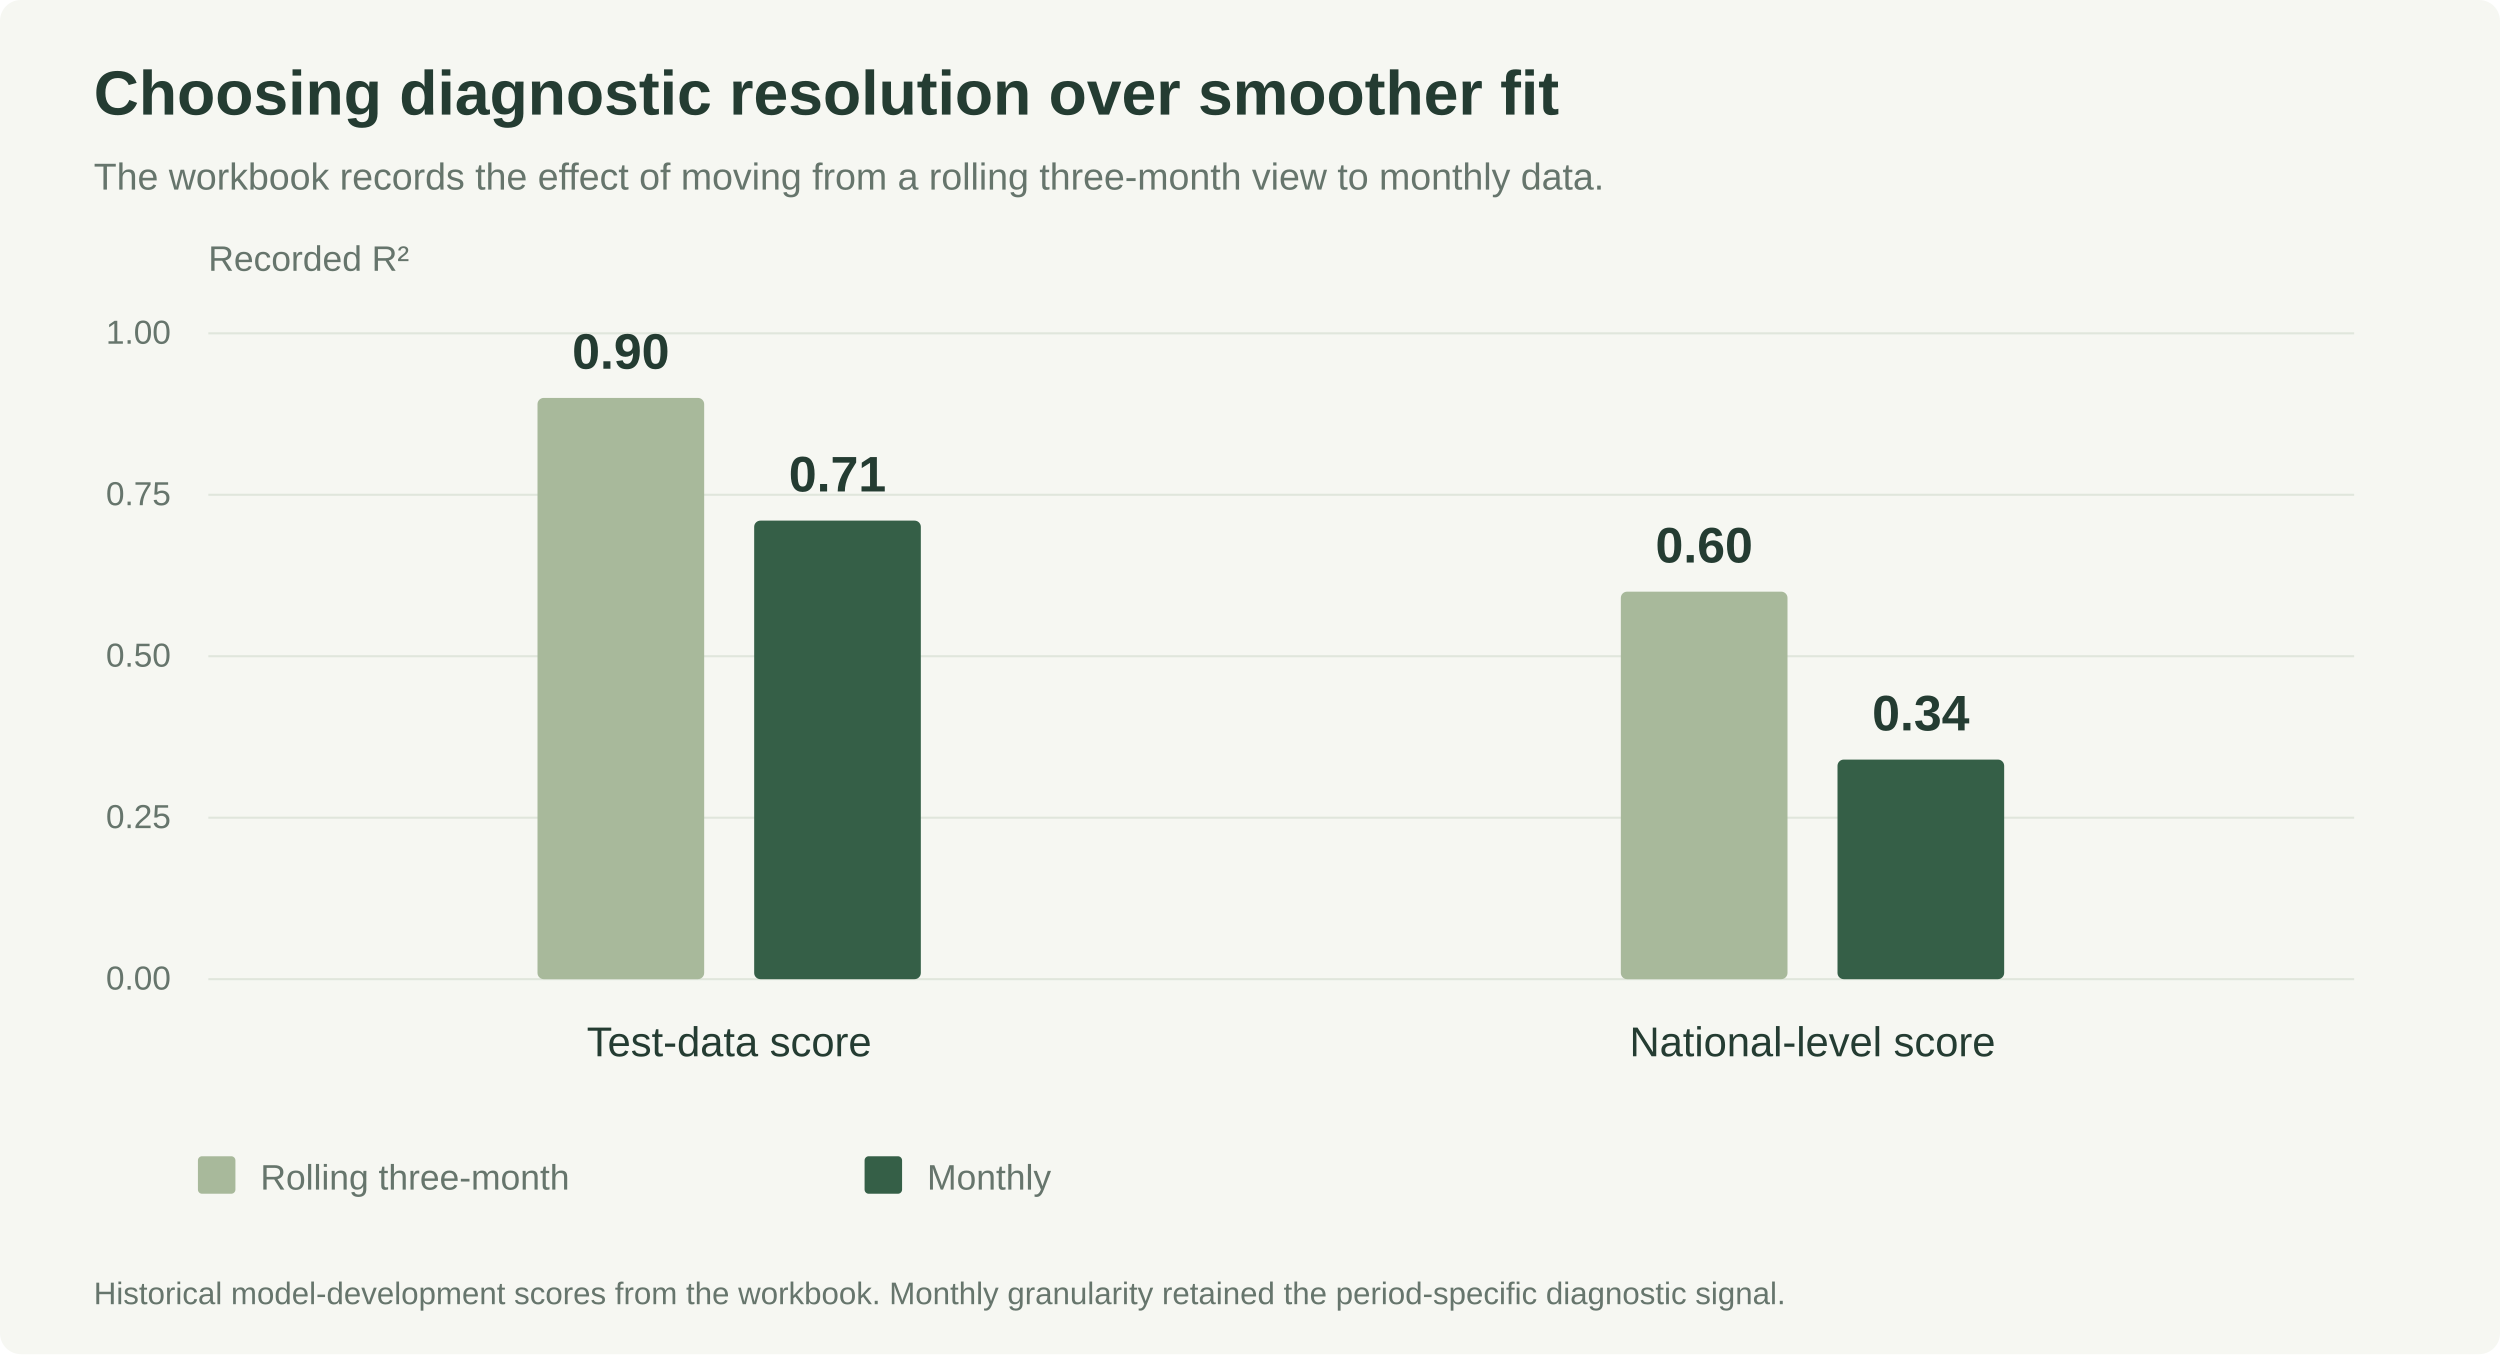
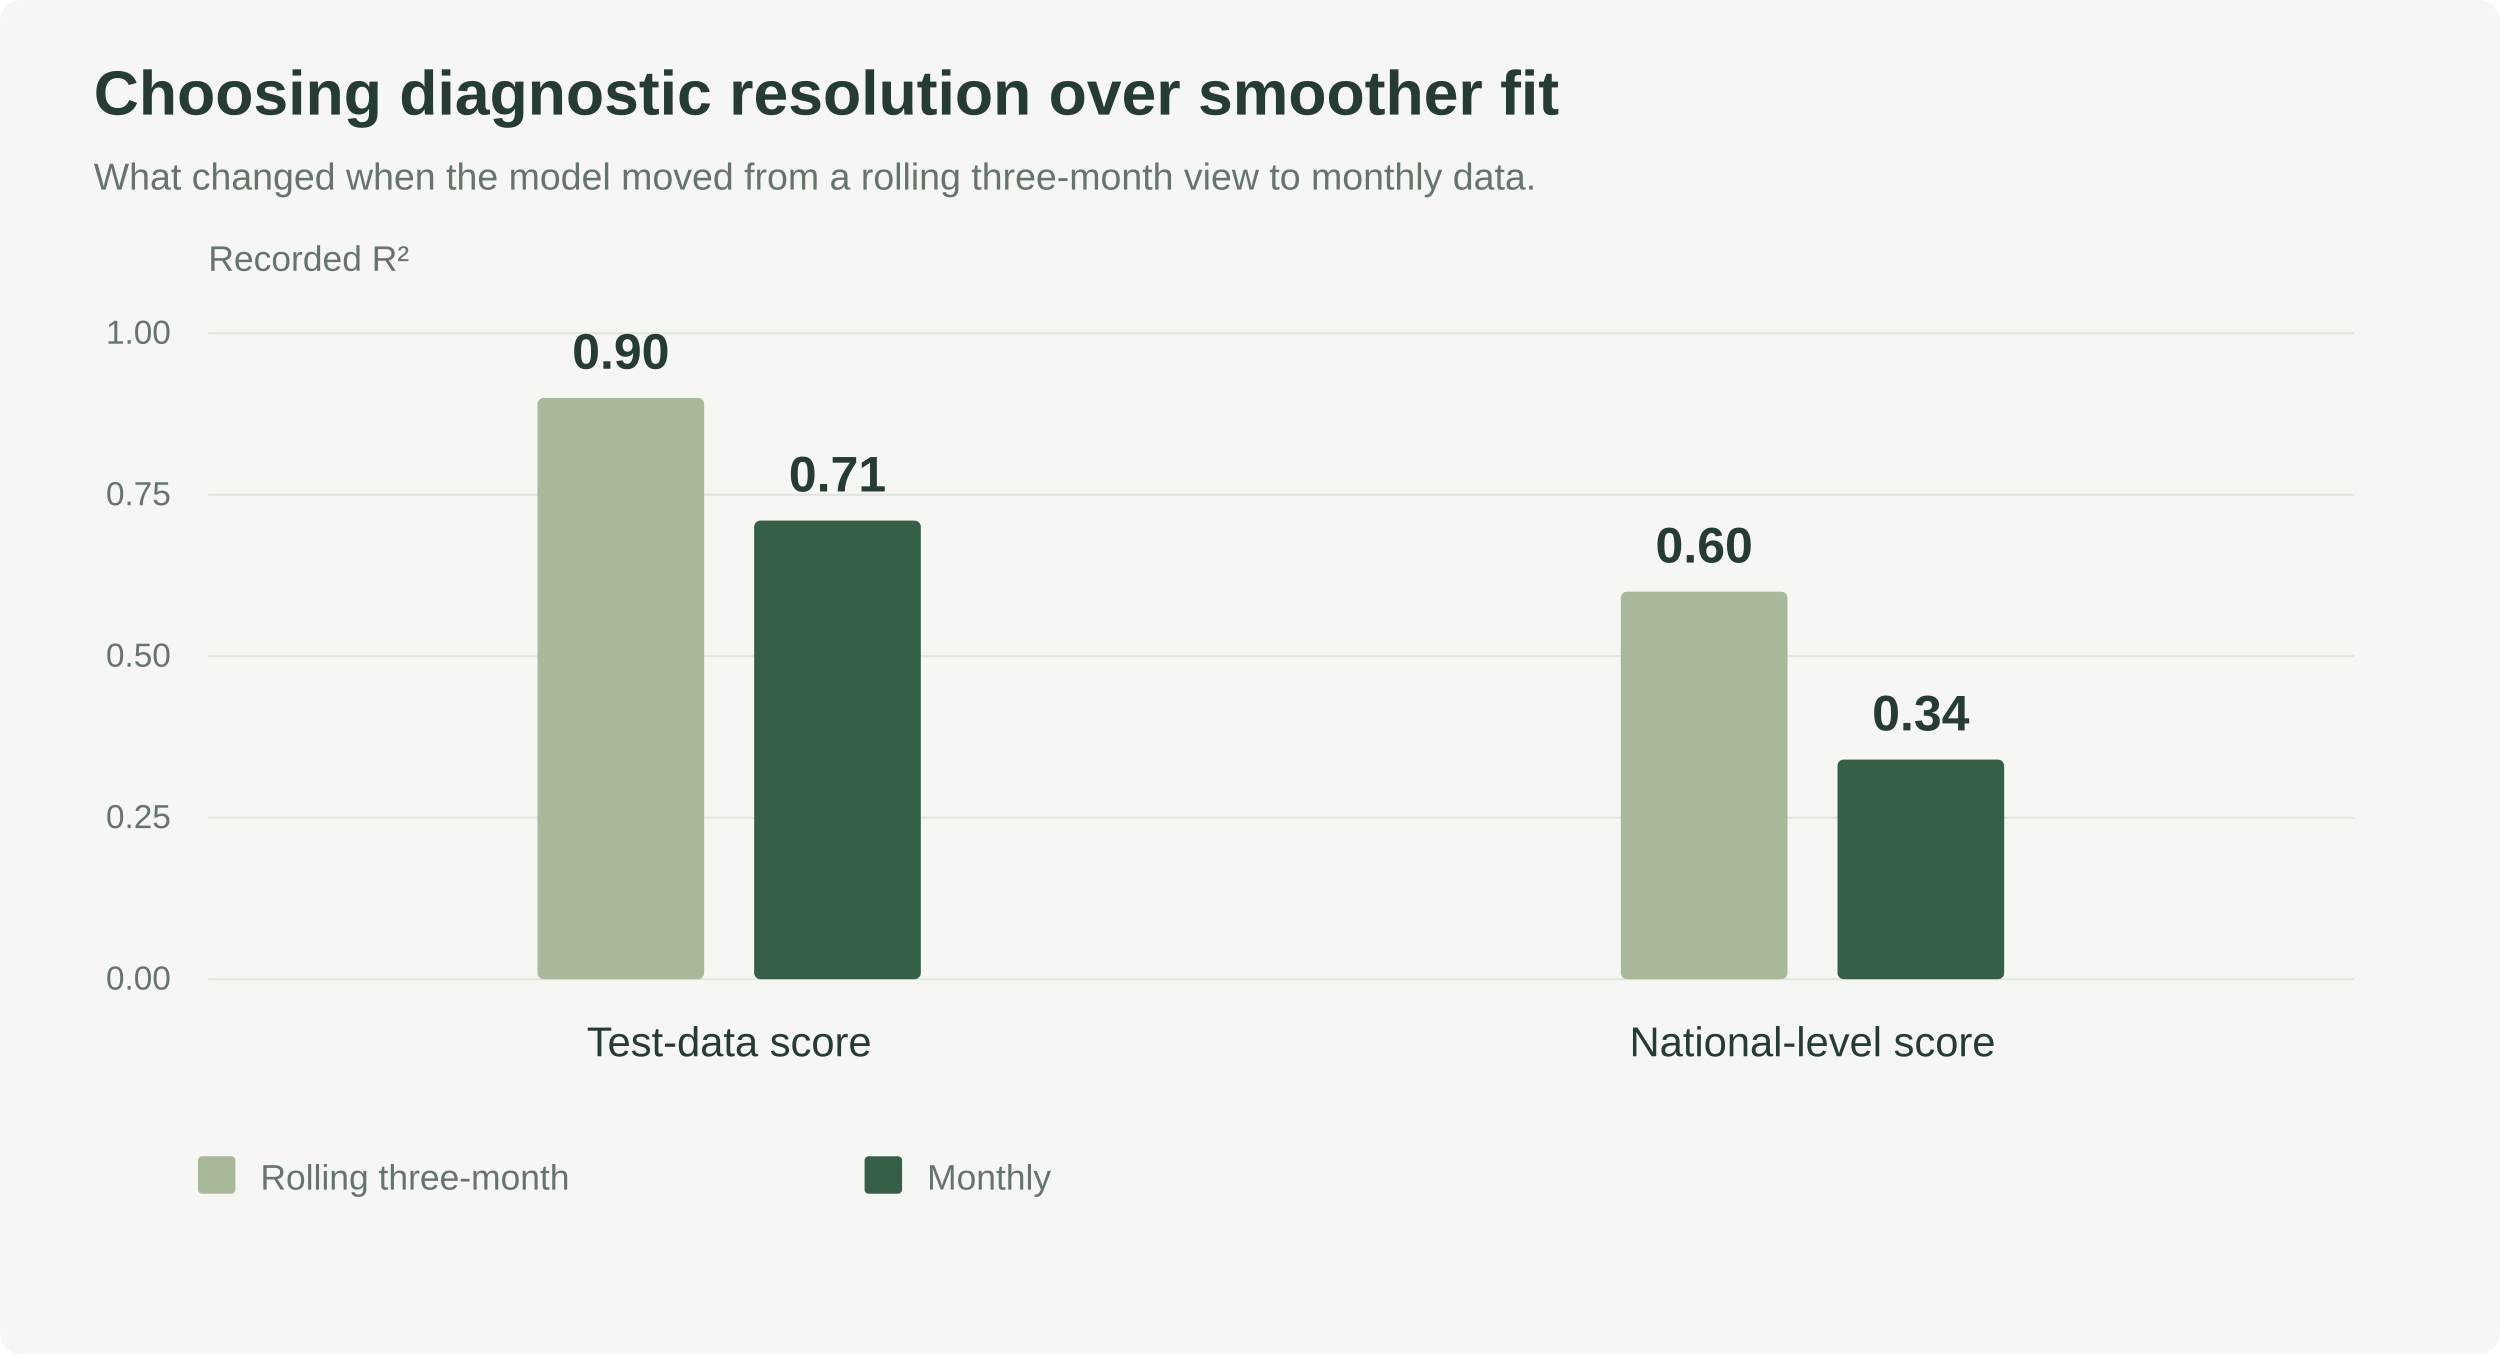
<svg xmlns="http://www.w3.org/2000/svg" viewBox="0 0 1200 650" role="img" aria-labelledby="chart-title chart-desc">
  <rect width="1200" height="650" fill="#f6f7f2" rx="10" />
  <g font-family="Arial,sans-serif">
    <text x="45.00" y="55.00" font-size="30" fill="#243c32" text-anchor="start" font-weight="600">Choosing diagnostic resolution over smoother fit</text>
-     <text x="45.00" y="91.00" font-size="18" fill="#66756c" text-anchor="start" font-weight="400">The workbook records the effect of moving from a rolling three-month view to monthly data.</text>
+     <text x="45.00" y="91.00" font-size="18" fill="#66756c" text-anchor="start" font-weight="400">What changed when the model moved from a rolling three-month view to monthly data.</text>
    <line x1="100.00" y1="470.00" x2="1130.00" y2="470.00" stroke="#e0e6dc" stroke-width="1" />
    <text x="82.00" y="475.00" font-size="16" fill="#66756c" text-anchor="end" font-weight="400">0.00</text>
    <line x1="100.00" y1="392.50" x2="1130.00" y2="392.50" stroke="#e0e6dc" stroke-width="1" />
    <text x="82.00" y="397.50" font-size="16" fill="#66756c" text-anchor="end" font-weight="400">0.25</text>
    <line x1="100.00" y1="315.00" x2="1130.00" y2="315.00" stroke="#e0e6dc" stroke-width="1" />
    <text x="82.00" y="320.00" font-size="16" fill="#66756c" text-anchor="end" font-weight="400">0.50</text>
    <line x1="100.00" y1="237.50" x2="1130.00" y2="237.50" stroke="#e0e6dc" stroke-width="1" />
    <text x="82.00" y="242.50" font-size="16" fill="#66756c" text-anchor="end" font-weight="400">0.75</text>
    <line x1="100.00" y1="160.00" x2="1130.00" y2="160.00" stroke="#e0e6dc" stroke-width="1" />
    <text x="82.00" y="165.00" font-size="16" fill="#66756c" text-anchor="end" font-weight="400">1.00</text>
    <text x="100.00" y="130.00" font-size="17" fill="#66756c" text-anchor="start" font-weight="400">Recorded R²</text>
    <rect x="258.00" y="191.00" width="80.00" height="279.00" fill="#a8b99b" rx="3" />
    <text x="298.00" y="177.00" font-size="24" fill="#243c32" text-anchor="middle" font-weight="600">0.90</text>
    <rect x="362.00" y="249.90" width="80.00" height="220.10" fill="#355f47" rx="3" />
    <text x="402.00" y="235.90" font-size="24" fill="#243c32" text-anchor="middle" font-weight="600">0.71</text>
    <text x="350.00" y="507.00" font-size="20" fill="#243c32" text-anchor="middle" font-weight="400">Test-data score</text>
    <rect x="778.00" y="284.00" width="80.00" height="186.00" fill="#a8b99b" rx="3" />
    <text x="818.00" y="270.00" font-size="24" fill="#243c32" text-anchor="middle" font-weight="600">0.60</text>
    <rect x="882.00" y="364.60" width="80.00" height="105.40" fill="#355f47" rx="3" />
    <text x="922.00" y="350.60" font-size="24" fill="#243c32" text-anchor="middle" font-weight="600">0.34</text>
    <text x="870.00" y="507.00" font-size="20" fill="#243c32" text-anchor="middle" font-weight="400">National-level score</text>
    <rect x="95.00" y="555.00" width="18.00" height="18.00" fill="#a8b99b" rx="2" />
    <text x="125.00" y="571.00" font-size="17" fill="#66756c" text-anchor="start" font-weight="400">Rolling three-month</text>
    <rect x="415.00" y="555.00" width="18.00" height="18.00" fill="#355f47" rx="2" />
    <text x="445.00" y="571.00" font-size="17" fill="#66756c" text-anchor="start" font-weight="400">Monthly</text>
-     <text x="45.00" y="626.00" font-size="15" fill="#66756c" text-anchor="start" font-weight="400">Historical model-development scores from the workbook. Monthly granularity retained the period-specific diagnostic signal.</text>
  </g>
</svg>
